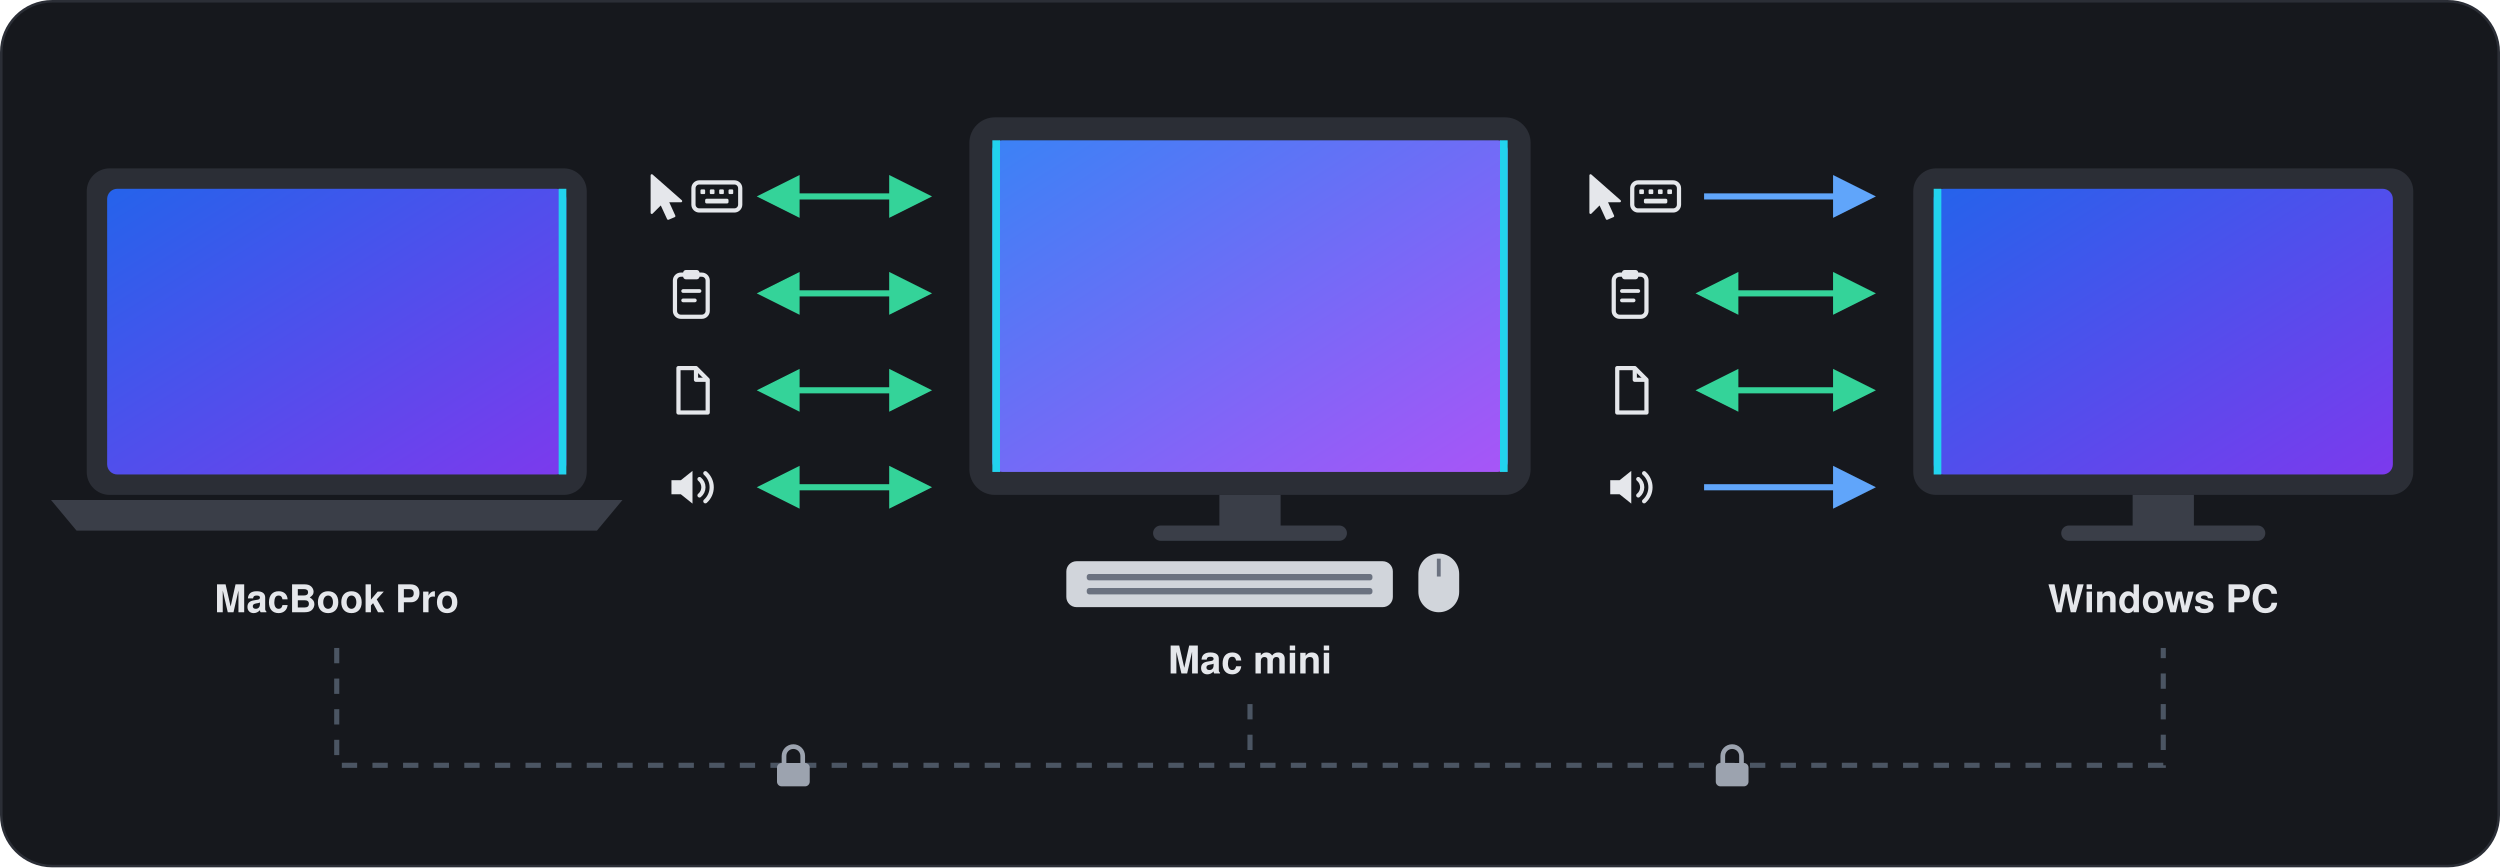
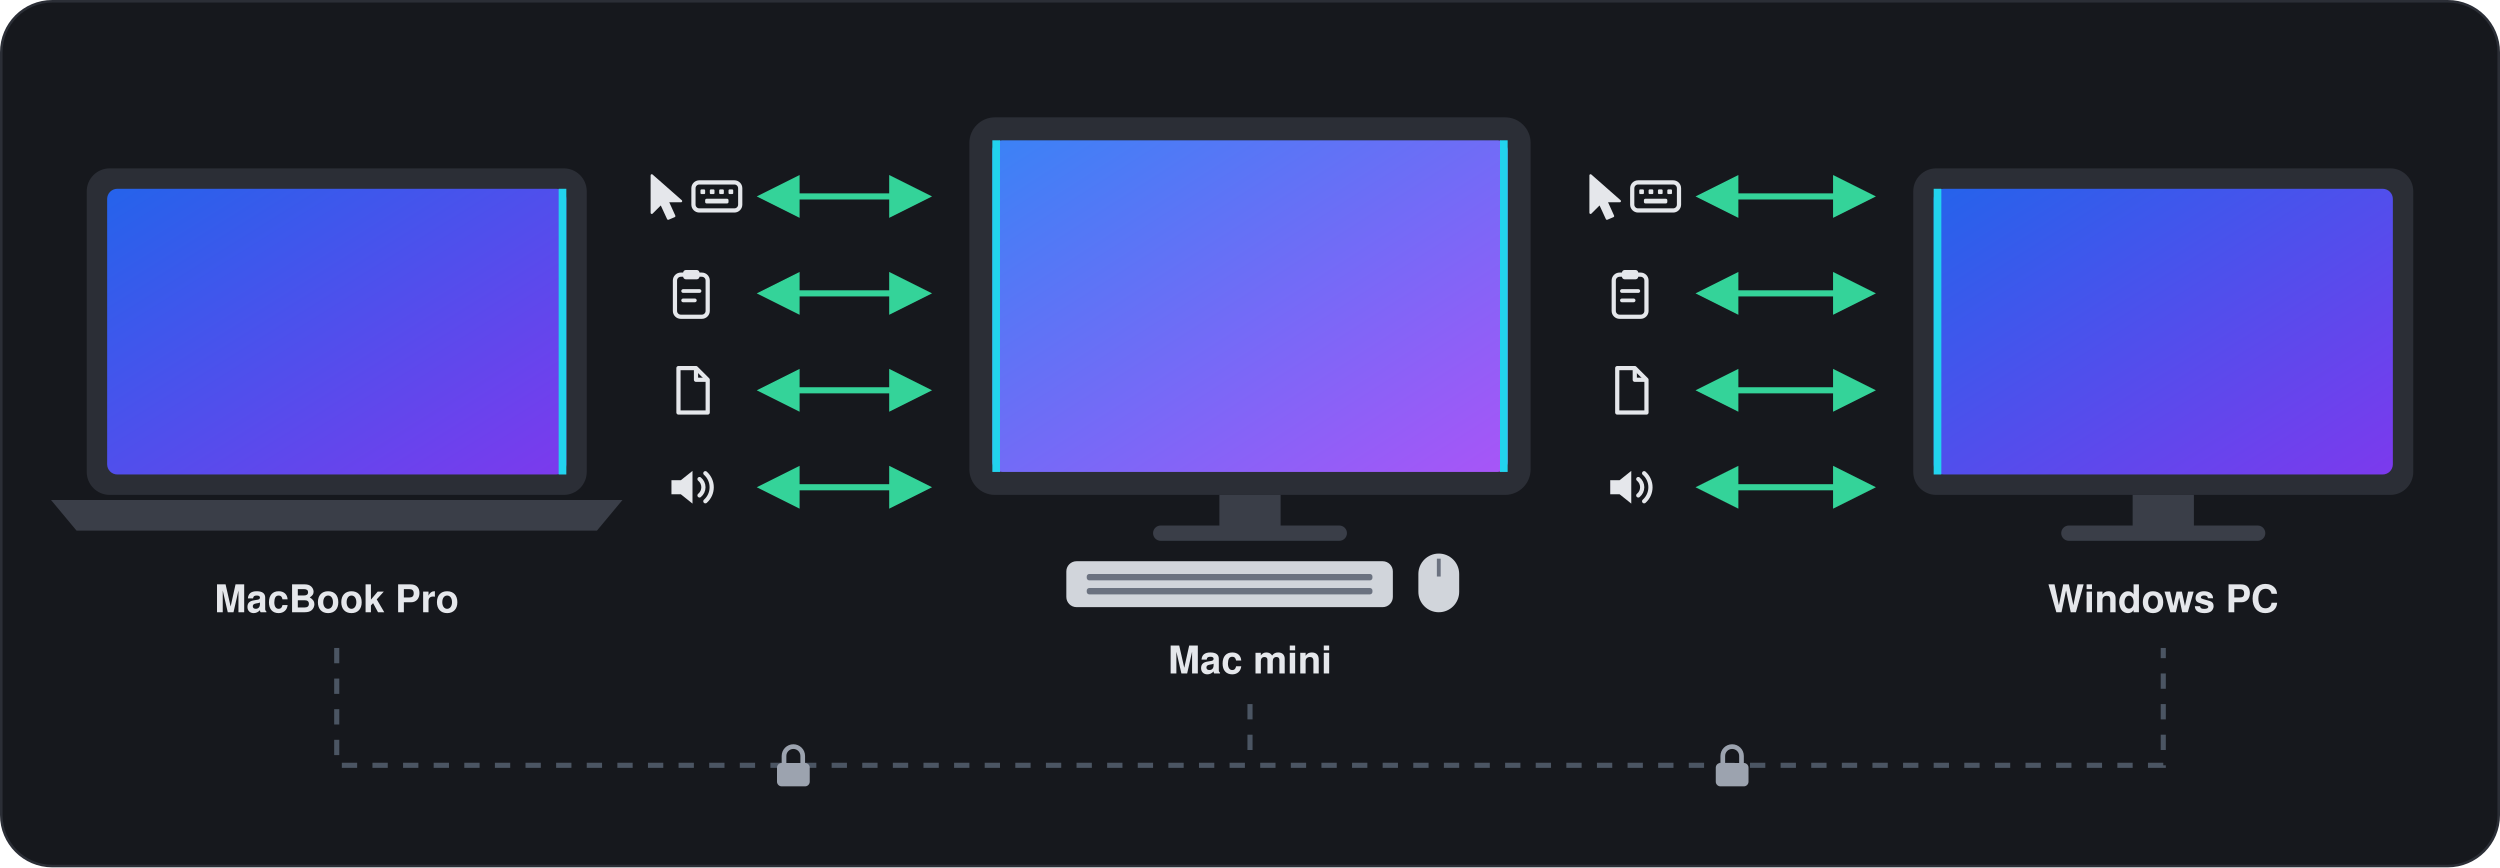
<svg xmlns="http://www.w3.org/2000/svg" width="980" height="340" viewBox="0 0 980 340" role="img" aria-labelledby="t">
  <defs>
    <linearGradient id="screen" x1="0" y1="0" x2="1" y2="1">
      <stop offset="0" stop-color="#3b82f6" />
      <stop offset="1" stop-color="#a855f7" />
    </linearGradient>
    <linearGradient id="screenDim" x1="0" y1="0" x2="1" y2="1">
      <stop offset="0" stop-color="#2563eb" />
      <stop offset="1" stop-color="#7c3aed" />
    </linearGradient>
    <marker id="headGreen" viewBox="0 0 10 10" refX="8" refY="5" markerWidth="7" markerHeight="7" orient="auto-start-reverse">
      <path d="M0 0 L10 5 L0 10 Z" fill="#34d399" />
-     </marker>
-     <marker id="headBlue" viewBox="0 0 10 10" refX="8" refY="5" markerWidth="7" markerHeight="7" orient="auto-start-reverse">
-       <path d="M0 0 L10 5 L0 10 Z" fill="#60a5fa" />
    </marker>
    <symbol id="pointer" viewBox="0 0 24 24">
      <path d="M6 3 L6 19 L10 15 L13 21.5 L15.6 20.4 L12.7 14 L18.5 14 Z" fill="#e5e7eb" stroke="#e5e7eb" stroke-width="1" stroke-linejoin="round" />
    </symbol>
    <symbol id="keyboard" viewBox="0 0 24 24">
      <rect x="2" y="6" width="20" height="12" rx="2.5" fill="none" stroke="#e5e7eb" stroke-width="1.8" />
      <g fill="#e5e7eb">
        <rect x="5" y="9" width="2" height="2" rx=".4" />
        <rect x="9" y="9" width="2" height="2" rx=".4" />
        <rect x="13" y="9" width="2" height="2" rx=".4" />
        <rect x="17" y="9" width="2" height="2" rx=".4" />
        <rect x="7" y="13" width="10" height="2" rx=".6" />
      </g>
    </symbol>
    <symbol id="clipboard" viewBox="0 0 24 24">
      <rect x="5" y="4" width="14" height="18" rx="2.5" fill="none" stroke="#e5e7eb" stroke-width="1.8" />
      <rect x="8.5" y="2" width="7" height="4" rx="1.2" fill="#e5e7eb" />
      <path d="M8.5 11 H15.5 M8.5 15 H13.5" stroke="#e5e7eb" stroke-width="1.6" stroke-linecap="round" />
    </symbol>
    <symbol id="file" viewBox="0 0 24 24">
      <path d="M6.5 2.5 H14 L19 7.5 V21.5 H6.5 Z" fill="none" stroke="#e5e7eb" stroke-width="1.8" stroke-linejoin="round" />
      <path d="M14 2.5 V7.5 H19" fill="none" stroke="#e5e7eb" stroke-width="1.8" stroke-linejoin="round" />
    </symbol>
    <symbol id="speaker" viewBox="0 0 24 24">
      <path d="M3.5 9 H7.5 L12.5 5 V19 L7.5 15 H3.5 Z" fill="#e5e7eb" />
      <path d="M15.5 8.5 A4.5 4.5 0 0 1 15.5 15.5 M18 6 A8 8 0 0 1 18 18" fill="none" stroke="#e5e7eb" stroke-width="1.8" stroke-linecap="round" />
    </symbol>
    <symbol id="lock" viewBox="0 0 24 24">
      <rect x="5" y="11" width="14" height="10" rx="2" fill="#9ca3af" />
      <path d="M8 11 V8 A4 4 0 0 1 16 8 V11" fill="none" stroke="#9ca3af" stroke-width="2" />
    </symbol>
  </defs>
  <rect x="0.5" y="0.5" width="979" height="339" rx="20" fill="#16181d" stroke="#2b2e36" />
  <rect x="34" y="66" width="196" height="128" rx="9" fill="#2b2e36" />
  <rect x="42" y="74" width="180" height="112" rx="4" fill="url(#screenDim)" />
  <path d="M20 196 H244 L234 208 H30 Z" fill="#3a3e48" />
  <rect x="219" y="74" width="3" height="112" fill="#22d3ee" />
  <text x="132" y="240" fill="#e5e7eb" font-family="-apple-system, 'Segoe UI', Helvetica, Arial, sans-serif" font-size="15" font-weight="600" text-anchor="middle">MacBook Pro</text>
  <rect x="380" y="46" width="220" height="148" rx="10" fill="#2b2e36" />
  <rect x="389" y="55" width="202" height="130" rx="4" fill="url(#screen)" />
  <rect x="389" y="55" width="3" height="130" fill="#22d3ee" />
  <rect x="588" y="55" width="3" height="130" fill="#22d3ee" />
  <rect x="478" y="194" width="24" height="14" fill="#3a3e48" />
  <rect x="452" y="206" width="76" height="6" rx="3" fill="#3a3e48" />
  <rect x="418" y="220" width="128" height="18" rx="4" fill="#d1d5db" />
  <g fill="#6b7280">
    <rect x="426" y="225" width="112" height="2.5" rx="1" />
    <rect x="426" y="230.5" width="112" height="2.5" rx="1" />
  </g>
  <rect x="556" y="217" width="16" height="23" rx="8" fill="#d1d5db" />
  <line x1="564" y1="219" x2="564" y2="226" stroke="#6b7280" stroke-width="1.5" />
  <text x="490" y="264" fill="#e5e7eb" font-family="-apple-system, 'Segoe UI', Helvetica, Arial, sans-serif" font-size="15" font-weight="600" text-anchor="middle">Mac mini</text>
  <rect x="750" y="66" width="196" height="128" rx="9" fill="#2b2e36" />
  <rect x="758" y="74" width="180" height="112" rx="4" fill="url(#screenDim)" />
  <rect x="758" y="74" width="3" height="112" fill="#22d3ee" />
  <rect x="836" y="194" width="24" height="14" fill="#3a3e48" />
  <rect x="808" y="206" width="80" height="6" rx="3" fill="#3a3e48" />
  <text x="848" y="240" fill="#e5e7eb" font-family="-apple-system, 'Segoe UI', Helvetica, Arial, sans-serif" font-size="15" font-weight="600" text-anchor="middle">Windows PC</text>
  <g>
    <use href="#pointer" x="250" y="66" width="22" height="22" />
    <use href="#keyboard" x="270" y="66" width="22" height="22" />
    <line x1="300" y1="77" x2="362" y2="77" stroke="#34d399" stroke-width="2.4" marker-start="url(#headGreen)" marker-end="url(#headGreen)" />
    <use href="#clipboard" x="260" y="104" width="22" height="22" />
    <line x1="300" y1="115" x2="362" y2="115" stroke="#34d399" stroke-width="2.4" marker-start="url(#headGreen)" marker-end="url(#headGreen)" />
    <use href="#file" x="260" y="142" width="22" height="22" />
    <line x1="300" y1="153" x2="362" y2="153" stroke="#34d399" stroke-width="2.4" marker-start="url(#headGreen)" marker-end="url(#headGreen)" />
    <use href="#speaker" x="260" y="180" width="22" height="22" />
    <line x1="300" y1="191" x2="362" y2="191" stroke="#34d399" stroke-width="2.4" marker-start="url(#headGreen)" marker-end="url(#headGreen)" />
  </g>
  <g>
    <use href="#pointer" x="618" y="66" width="22" height="22" />
    <use href="#keyboard" x="638" y="66" width="22" height="22" />
-     <line x1="668" y1="77" x2="732" y2="77" stroke="#60a5fa" stroke-width="2.4" marker-end="url(#headBlue)" />
+     <line x1="668" y1="77" x2="732" y2="77" stroke="#34d399" stroke-width="2.4" marker-start="url(#headGreen)" marker-end="url(#headGreen)" />
    <use href="#clipboard" x="628" y="104" width="22" height="22" />
    <line x1="668" y1="115" x2="732" y2="115" stroke="#34d399" stroke-width="2.4" marker-start="url(#headGreen)" marker-end="url(#headGreen)" />
    <use href="#file" x="628" y="142" width="22" height="22" />
    <line x1="668" y1="153" x2="732" y2="153" stroke="#34d399" stroke-width="2.4" marker-start="url(#headGreen)" marker-end="url(#headGreen)" />
    <use href="#speaker" x="628" y="180" width="22" height="22" />
-     <line x1="668" y1="191" x2="732" y2="191" stroke="#60a5fa" stroke-width="2.4" marker-end="url(#headBlue)" />
+     <line x1="668" y1="191" x2="732" y2="191" stroke="#34d399" stroke-width="2.4" marker-start="url(#headGreen)" marker-end="url(#headGreen)" />
  </g>
  <path d="M132 254 V300 H848 V254" fill="none" stroke="#4b5563" stroke-width="2" stroke-dasharray="6 6" />
  <line x1="490" y1="276" x2="490" y2="300" stroke="#4b5563" stroke-width="2" stroke-dasharray="6 6" />
  <g transform="translate(300 289)">
    <use href="#lock" width="22" height="22" />
  </g>
  <g transform="translate(668 289)">
    <use href="#lock" width="22" height="22" />
  </g>
</svg>
